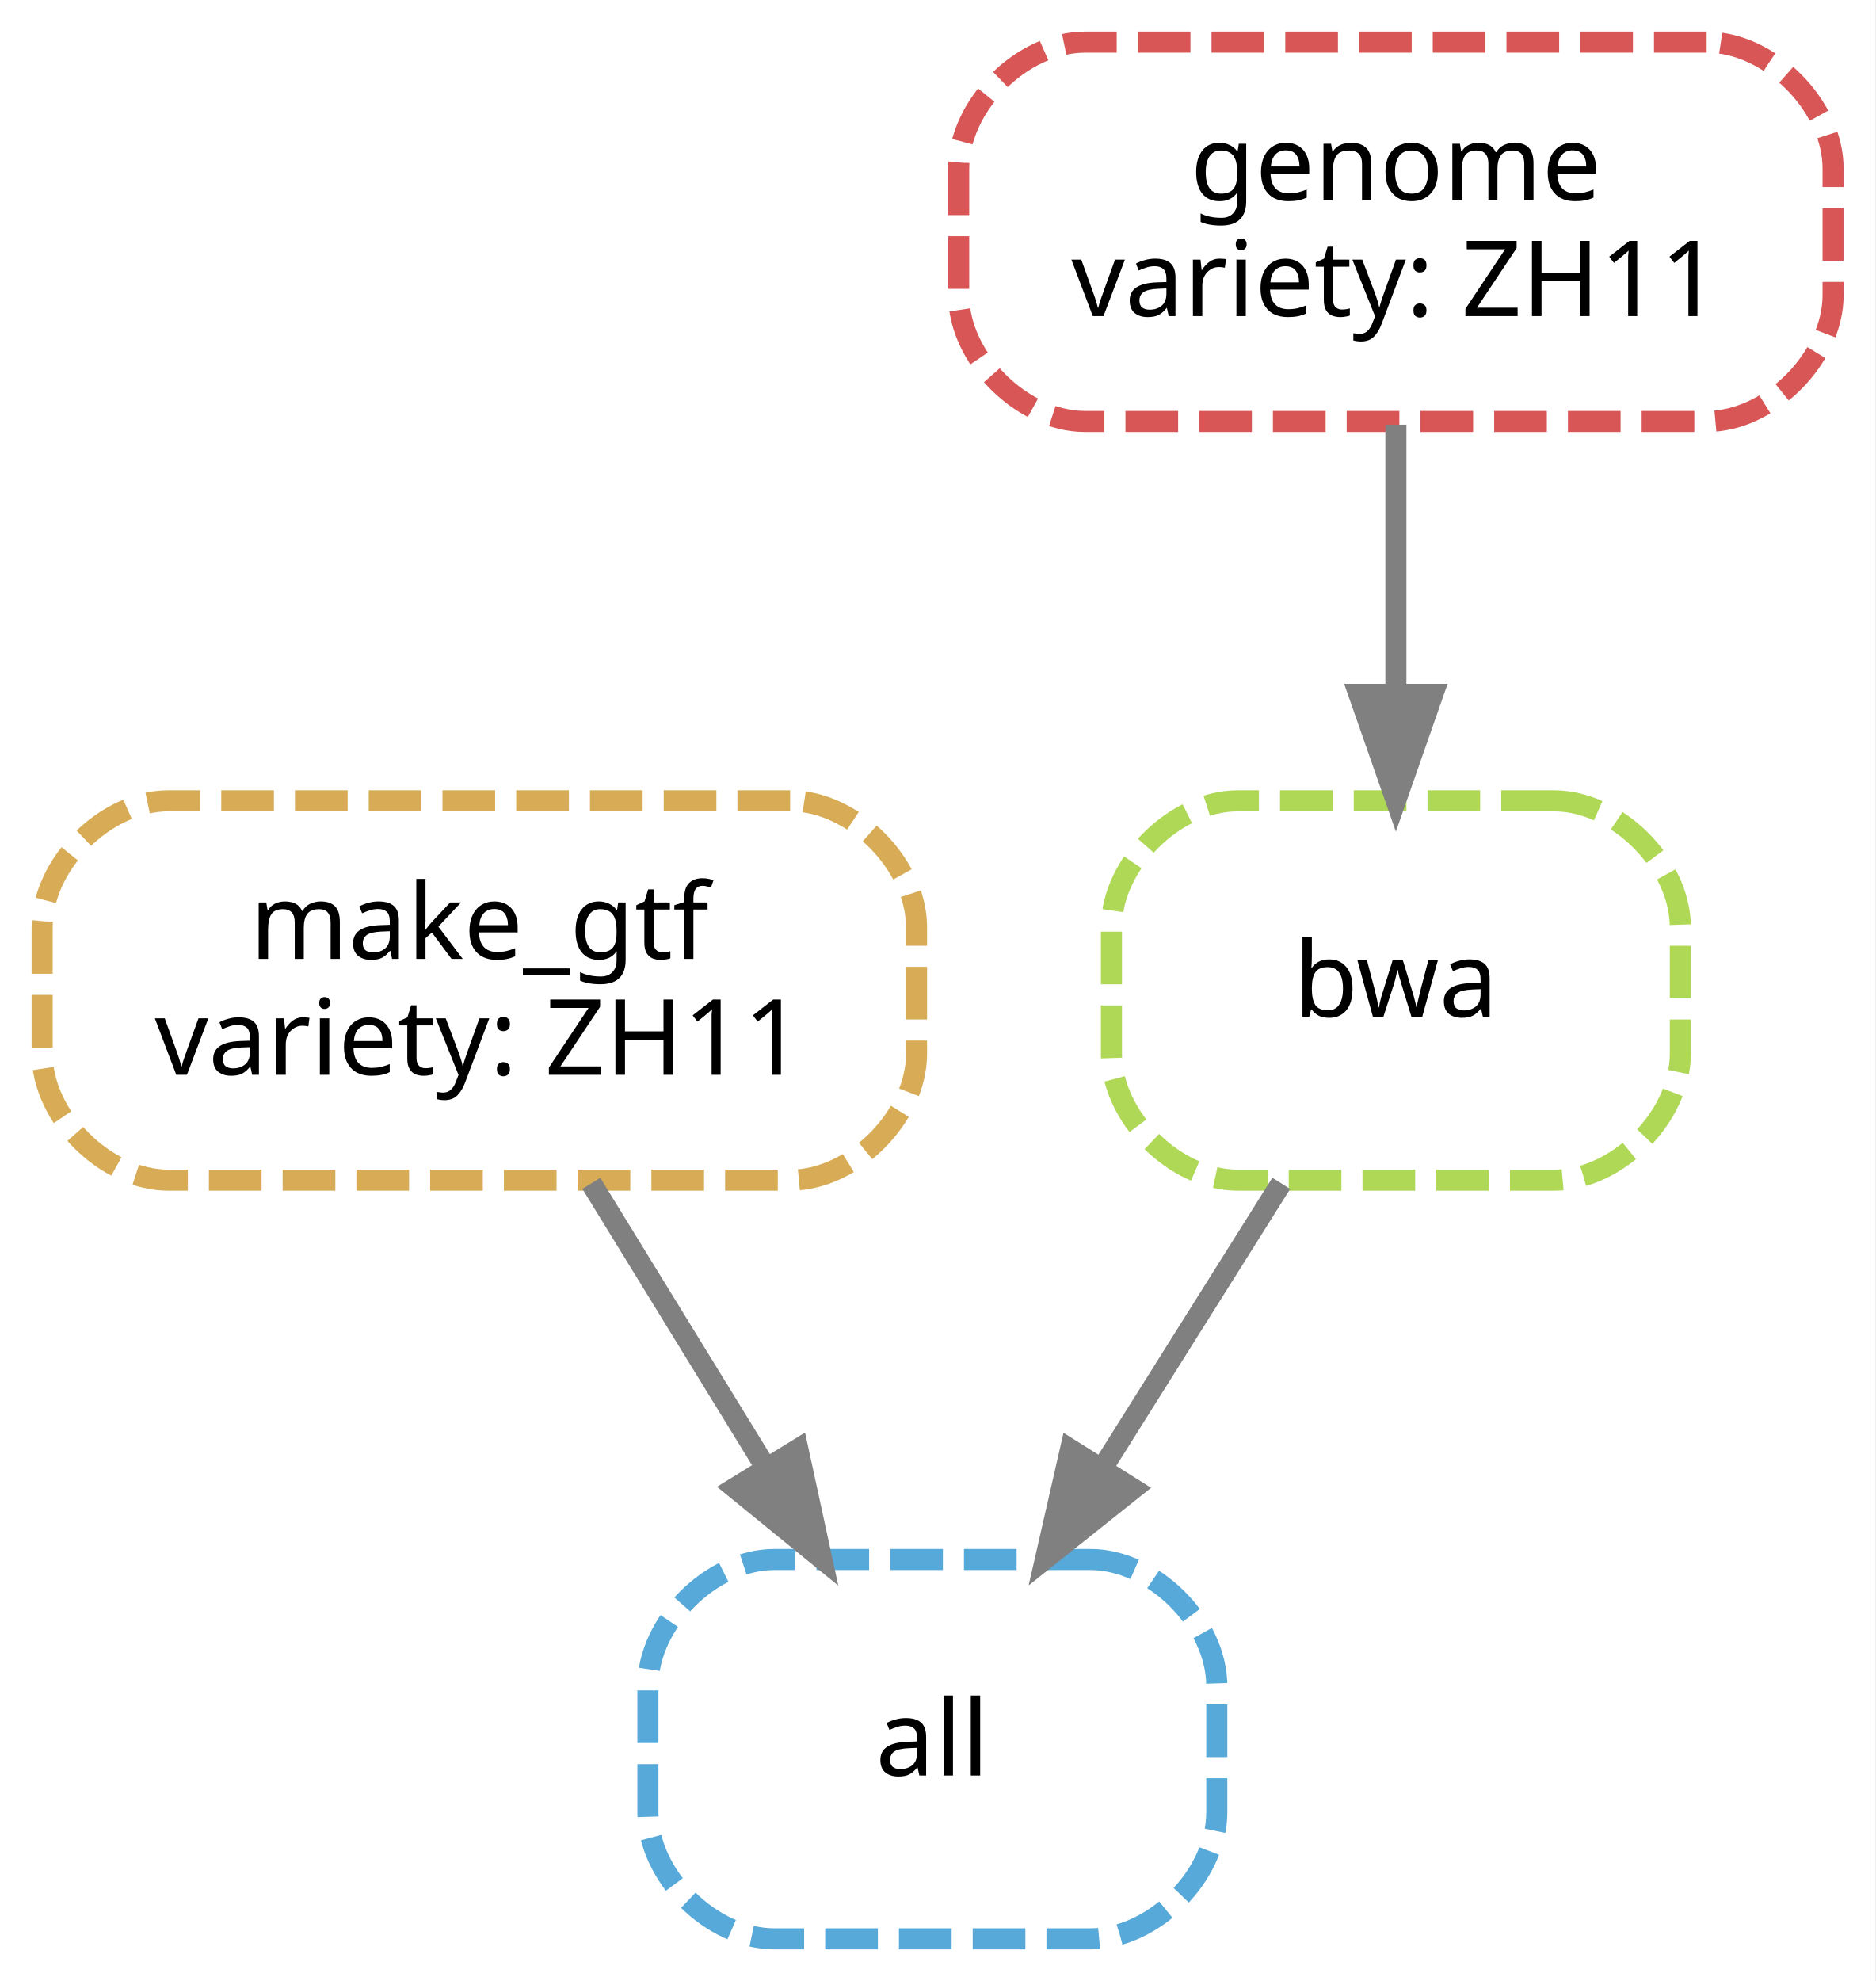
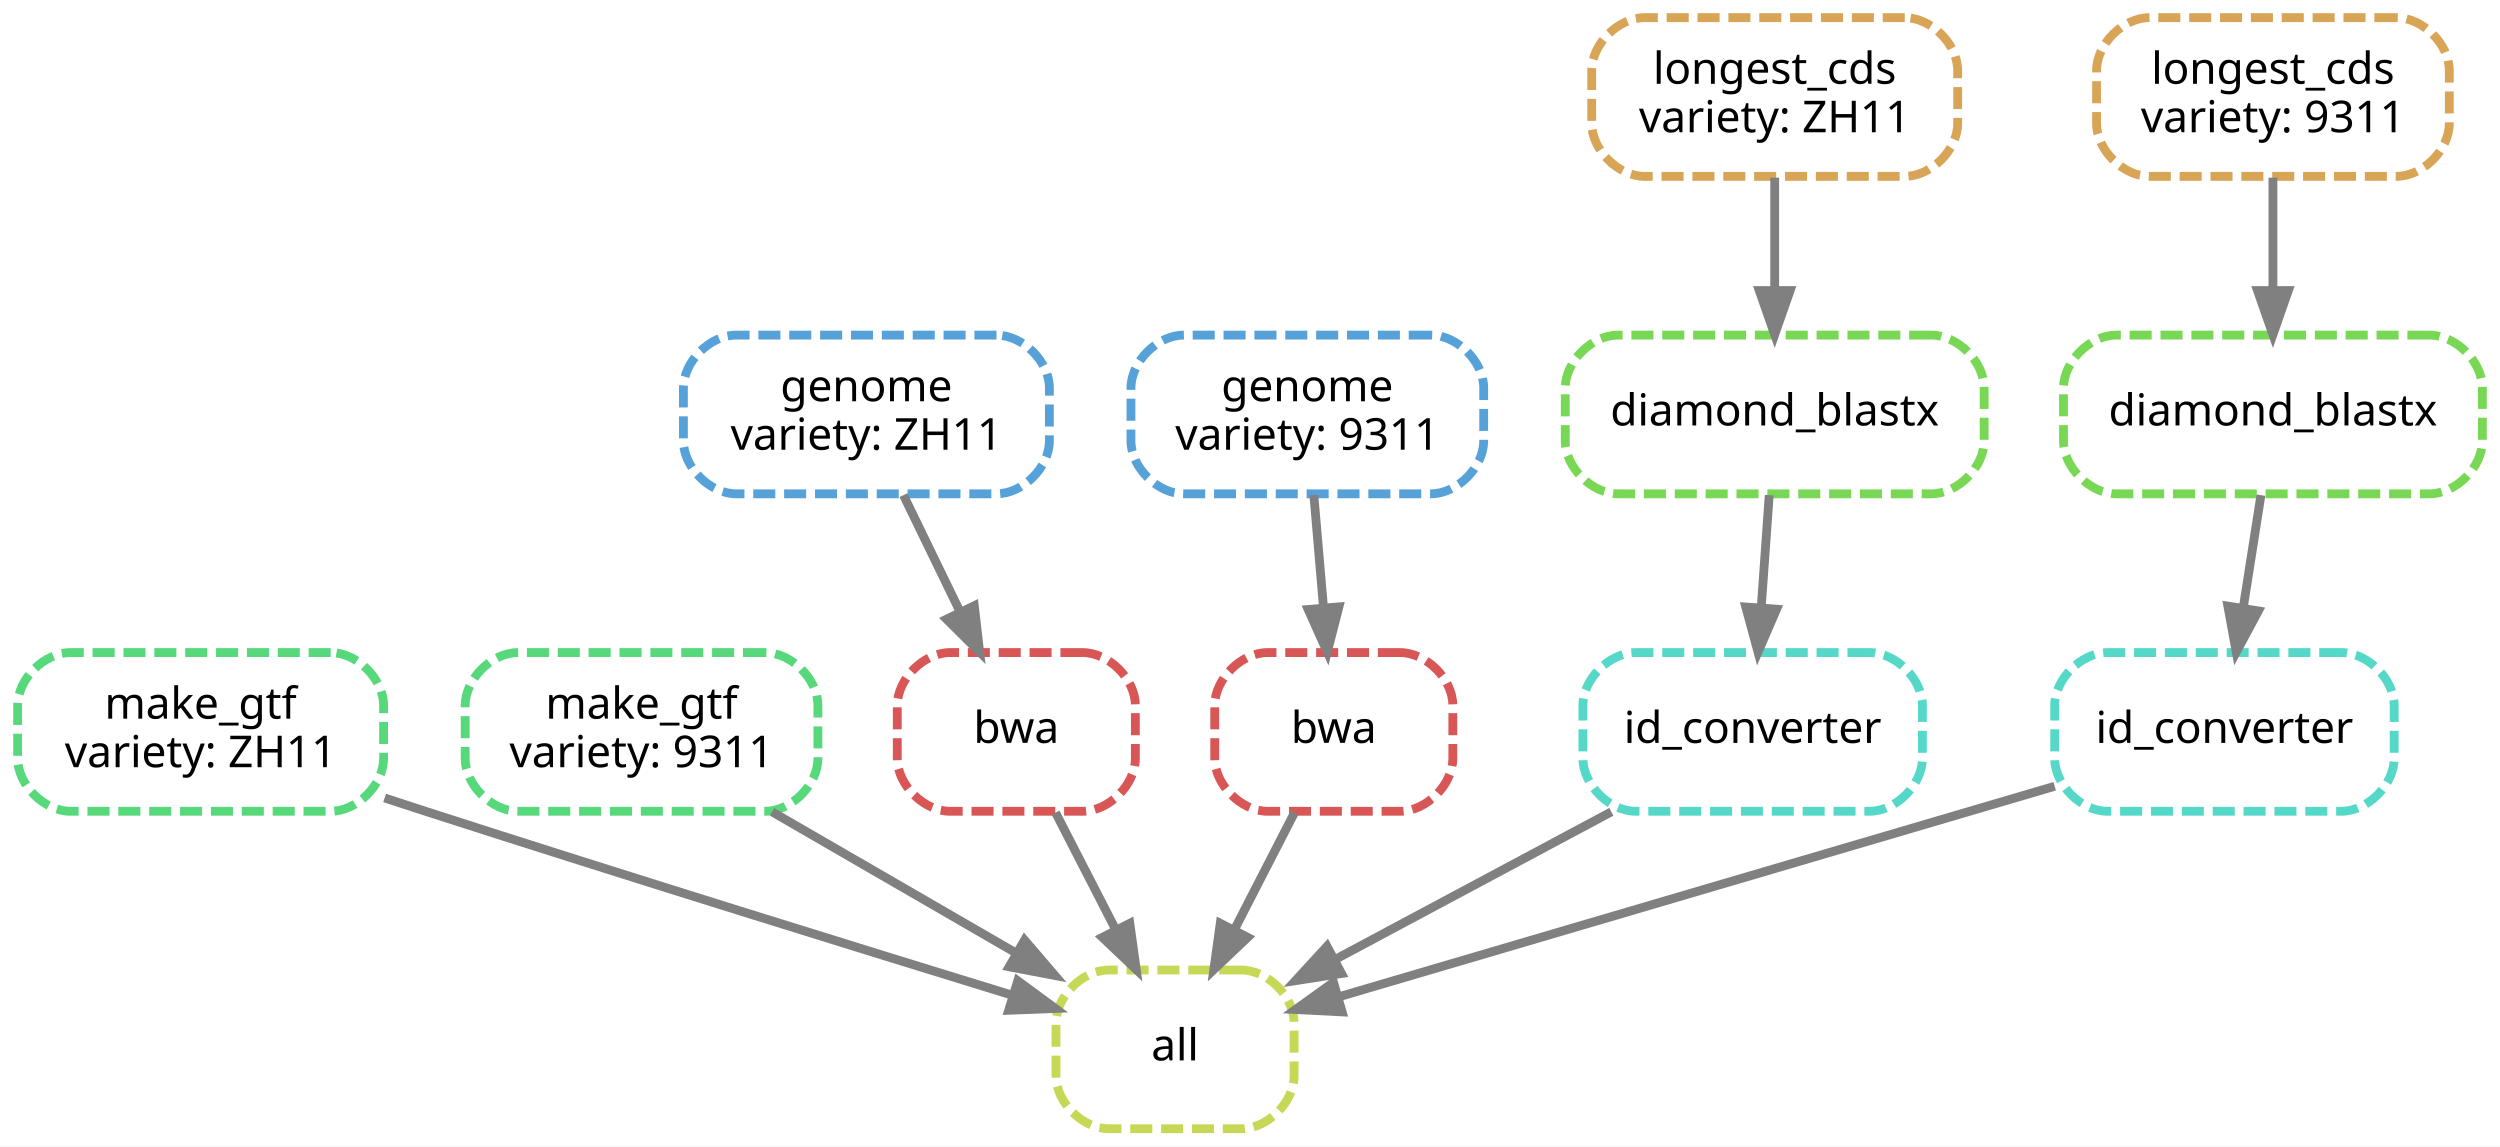
- <svg xmlns="http://www.w3.org/2000/svg" width="178pt" height="188pt" viewBox="0.00 0.00 178.00 188.00">
-   <g id="graph0" class="graph" transform="scale(1 1) rotate(0) translate(4 184)">
-     <polygon fill="white" stroke="transparent" points="-4,4 -4,-184 174,-184 174,4 -4,4" />
+ <svg xmlns="http://www.w3.org/2000/svg" width="567pt" height="260pt" viewBox="0.00 0.00 567.00 260.00">
+   <g id="graph0" class="graph" transform="scale(1 1) rotate(0) translate(4 256)">
+     <polygon fill="white" stroke="transparent" points="-4,4 -4,-256 563,-256 563,4 -4,4" />
    <g id="node1" class="node">
-       <path fill="none" stroke="#56a9d8" stroke-width="2" stroke-dasharray="5,2" d="M99.5,-36C99.5,-36 69.5,-36 69.5,-36 63.5,-36 57.5,-30 57.5,-24 57.5,-24 57.5,-12 57.5,-12 57.5,-6 63.5,0 69.5,0 69.5,0 99.5,0 99.5,0 105.5,0 111.5,-6 111.5,-12 111.5,-12 111.5,-24 111.5,-24 111.5,-30 105.5,-36 99.5,-36" />
-       <text text-anchor="middle" x="84.5" y="-15.5" font-family="sans" font-size="10.00">all</text>
+       <path fill="none" stroke="#c6d856" stroke-width="2" stroke-dasharray="5,2" d="M277.5,-36C277.5,-36 247.5,-36 247.5,-36 241.5,-36 235.5,-30 235.5,-24 235.5,-24 235.5,-12 235.5,-12 235.5,-6 241.5,0 247.5,0 247.5,0 277.5,0 277.5,0 283.5,0 289.5,-6 289.5,-12 289.5,-12 289.5,-24 289.5,-24 289.5,-30 283.5,-36 277.5,-36" />
+       <text text-anchor="middle" x="262.5" y="-15.5" font-family="sans" font-size="10.00">all</text>
    </g>
    <g id="node2" class="node">
-       <path fill="none" stroke="#d8ac56" stroke-width="2" stroke-dasharray="5,2" d="M71,-108C71,-108 12,-108 12,-108 6,-108 0,-102 0,-96 0,-96 0,-84 0,-84 0,-78 6,-72 12,-72 12,-72 71,-72 71,-72 77,-72 83,-78 83,-84 83,-84 83,-96 83,-96 83,-102 77,-108 71,-108" />
+       <path fill="none" stroke="#56d87b" stroke-width="2" stroke-dasharray="5,2" d="M71,-108C71,-108 12,-108 12,-108 6,-108 0,-102 0,-96 0,-96 0,-84 0,-84 0,-78 6,-72 12,-72 12,-72 71,-72 71,-72 77,-72 83,-78 83,-84 83,-84 83,-96 83,-96 83,-102 77,-108 71,-108" />
      <text text-anchor="middle" x="41.5" y="-93" font-family="sans" font-size="10.00">make_gtf</text>
      <text text-anchor="middle" x="41.5" y="-82" font-family="sans" font-size="10.00">variety: ZH11</text>
    </g>
    <g id="edge1" class="edge">
-       <path fill="none" stroke="grey" stroke-width="2" d="M52.13,-71.7C57.13,-63.56 63.19,-53.69 68.71,-44.7" />
-       <polygon fill="grey" stroke="grey" stroke-width="2" points="71.74,-46.46 73.99,-36.1 65.78,-42.79 71.74,-46.46" />
+       <path fill="none" stroke="grey" stroke-width="2" d="M83.23,-75.02C86.36,-73.99 89.48,-72.97 92.5,-72 138.29,-57.23 191.24,-40.83 225.72,-30.24" />
+       <polygon fill="grey" stroke="grey" stroke-width="2" points="226.83,-33.56 235.36,-27.28 224.77,-26.87 226.83,-33.56" />
    </g>
    <g id="node3" class="node">
-       <path fill="none" stroke="#afd856" stroke-width="2" stroke-dasharray="5,2" d="M143.5,-108C143.5,-108 113.5,-108 113.5,-108 107.5,-108 101.5,-102 101.5,-96 101.5,-96 101.5,-84 101.5,-84 101.5,-78 107.5,-72 113.5,-72 113.5,-72 143.5,-72 143.5,-72 149.5,-72 155.5,-78 155.5,-84 155.5,-84 155.5,-96 155.5,-96 155.5,-102 149.5,-108 143.5,-108" />
-       <text text-anchor="middle" x="128.5" y="-87.5" font-family="sans" font-size="10.00">bwa</text>
+       <path fill="none" stroke="#56d87b" stroke-width="2" stroke-dasharray="5,2" d="M169.5,-108C169.5,-108 113.5,-108 113.5,-108 107.5,-108 101.5,-102 101.5,-96 101.5,-96 101.5,-84 101.5,-84 101.5,-78 107.5,-72 113.5,-72 113.5,-72 169.5,-72 169.5,-72 175.5,-72 181.5,-78 181.5,-84 181.5,-84 181.5,-96 181.5,-96 181.5,-102 175.5,-108 169.5,-108" />
+       <text text-anchor="middle" x="141.5" y="-93" font-family="sans" font-size="10.00">make_gtf</text>
+       <text text-anchor="middle" x="141.5" y="-82" font-family="sans" font-size="10.00">variety: 9311</text>
    </g>
    <g id="edge2" class="edge">
-       <path fill="none" stroke="grey" stroke-width="2" d="M117.62,-71.7C112.51,-63.56 106.3,-53.69 100.66,-44.7" />
-       <polygon fill="grey" stroke="grey" stroke-width="2" points="103.54,-42.71 95.25,-36.1 97.61,-46.43 103.54,-42.71" />
+       <path fill="none" stroke="grey" stroke-width="2" d="M171.1,-71.88C187.78,-62.23 208.75,-50.1 226.39,-39.89" />
+       <polygon fill="grey" stroke="grey" stroke-width="2" points="228.37,-42.79 235.27,-34.75 224.87,-36.73 228.37,-42.79" />
    </g>
    <g id="node4" class="node">
-       <path fill="none" stroke="#d85656" stroke-width="2" stroke-dasharray="5,2" d="M158,-180C158,-180 99,-180 99,-180 93,-180 87,-174 87,-168 87,-168 87,-156 87,-156 87,-150 93,-144 99,-144 99,-144 158,-144 158,-144 164,-144 170,-150 170,-156 170,-156 170,-168 170,-168 170,-174 164,-180 158,-180" />
-       <text text-anchor="middle" x="128.5" y="-165" font-family="sans" font-size="10.00">genome</text>
-       <text text-anchor="middle" x="128.5" y="-154" font-family="sans" font-size="10.00">variety: ZH11</text>
+       <path fill="none" stroke="#d85656" stroke-width="2" stroke-dasharray="5,2" d="M241.5,-108C241.5,-108 211.5,-108 211.5,-108 205.5,-108 199.5,-102 199.5,-96 199.5,-96 199.5,-84 199.5,-84 199.5,-78 205.5,-72 211.5,-72 211.5,-72 241.5,-72 241.5,-72 247.5,-72 253.5,-78 253.5,-84 253.5,-84 253.5,-96 253.5,-96 253.5,-102 247.5,-108 241.5,-108" />
+       <text text-anchor="middle" x="226.5" y="-87.5" font-family="sans" font-size="10.00">bwa</text>
    </g>
    <g id="edge3" class="edge">
-       <path fill="none" stroke="grey" stroke-width="2" d="M128.5,-143.7C128.5,-135.98 128.5,-126.71 128.5,-118.11" />
-       <polygon fill="grey" stroke="grey" stroke-width="2" points="132,-118.1 128.5,-108.1 125,-118.1 132,-118.1" />
+       <path fill="none" stroke="grey" stroke-width="2" d="M235.4,-71.7C239.5,-63.73 244.45,-54.1 248.99,-45.26" />
+       <polygon fill="grey" stroke="grey" stroke-width="2" points="252.24,-46.6 253.7,-36.1 246.02,-43.4 252.24,-46.6" />
+     </g>
+     <g id="node5" class="node">
+       <path fill="none" stroke="#56a2d8" stroke-width="2" stroke-dasharray="5,2" d="M222,-180C222,-180 163,-180 163,-180 157,-180 151,-174 151,-168 151,-168 151,-156 151,-156 151,-150 157,-144 163,-144 163,-144 222,-144 222,-144 228,-144 234,-150 234,-156 234,-156 234,-168 234,-168 234,-174 228,-180 222,-180" />
+       <text text-anchor="middle" x="192.5" y="-165" font-family="sans" font-size="10.00">genome</text>
+       <text text-anchor="middle" x="192.5" y="-154" font-family="sans" font-size="10.00">variety: ZH11</text>
+     </g>
+     <g id="edge7" class="edge">
+       <path fill="none" stroke="grey" stroke-width="2" d="M200.9,-143.7C204.77,-135.73 209.45,-126.1 213.74,-117.26" />
+       <polygon fill="grey" stroke="grey" stroke-width="2" points="216.97,-118.63 218.19,-108.1 210.67,-115.57 216.97,-118.63" />
+     </g>
+     <g id="node6" class="node">
+       <path fill="none" stroke="#d85656" stroke-width="2" stroke-dasharray="5,2" d="M313.5,-108C313.5,-108 283.5,-108 283.5,-108 277.5,-108 271.5,-102 271.5,-96 271.5,-96 271.5,-84 271.5,-84 271.5,-78 277.5,-72 283.5,-72 283.5,-72 313.5,-72 313.5,-72 319.5,-72 325.5,-78 325.5,-84 325.5,-84 325.5,-96 325.5,-96 325.5,-102 319.5,-108 313.5,-108" />
+       <text text-anchor="middle" x="298.5" y="-87.5" font-family="sans" font-size="10.00">bwa</text>
+     </g>
+     <g id="edge4" class="edge">
+       <path fill="none" stroke="grey" stroke-width="2" d="M289.6,-71.7C285.5,-63.73 280.55,-54.1 276.01,-45.26" />
+       <polygon fill="grey" stroke="grey" stroke-width="2" points="278.98,-43.4 271.3,-36.1 272.76,-46.6 278.98,-43.4" />
+     </g>
+     <g id="node7" class="node">
+       <path fill="none" stroke="#56a2d8" stroke-width="2" stroke-dasharray="5,2" d="M320.5,-180C320.5,-180 264.5,-180 264.5,-180 258.5,-180 252.5,-174 252.5,-168 252.5,-168 252.5,-156 252.5,-156 252.5,-150 258.5,-144 264.5,-144 264.5,-144 320.5,-144 320.5,-144 326.5,-144 332.5,-150 332.5,-156 332.5,-156 332.5,-168 332.5,-168 332.5,-174 326.5,-180 320.5,-180" />
+       <text text-anchor="middle" x="292.5" y="-165" font-family="sans" font-size="10.00">genome</text>
+       <text text-anchor="middle" x="292.5" y="-154" font-family="sans" font-size="10.00">variety: 9311</text>
+     </g>
+     <g id="edge8" class="edge">
+       <path fill="none" stroke="grey" stroke-width="2" d="M293.98,-143.7C294.64,-135.98 295.44,-126.71 296.18,-118.11" />
+       <polygon fill="grey" stroke="grey" stroke-width="2" points="299.67,-118.37 297.03,-108.1 292.69,-117.77 299.67,-118.37" />
+     </g>
+     <g id="node8" class="node">
+       <path fill="none" stroke="#56d8c9" stroke-width="2" stroke-dasharray="5,2" d="M420,-108C420,-108 367,-108 367,-108 361,-108 355,-102 355,-96 355,-96 355,-84 355,-84 355,-78 361,-72 367,-72 367,-72 420,-72 420,-72 426,-72 432,-78 432,-84 432,-84 432,-96 432,-96 432,-102 426,-108 420,-108" />
+       <text text-anchor="middle" x="393.5" y="-87.5" font-family="sans" font-size="10.00">id_converter</text>
+     </g>
+     <g id="edge5" class="edge">
+       <path fill="none" stroke="grey" stroke-width="2" d="M361.45,-71.88C342.49,-61.74 318.41,-48.88 298.76,-38.37" />
+       <polygon fill="grey" stroke="grey" stroke-width="2" points="300.26,-35.21 289.79,-33.58 296.96,-41.38 300.26,-35.21" />
+     </g>
+     <g id="node9" class="node">
+       <path fill="none" stroke="#78d856" stroke-width="2" stroke-dasharray="5,2" d="M434,-180C434,-180 363,-180 363,-180 357,-180 351,-174 351,-168 351,-168 351,-156 351,-156 351,-150 357,-144 363,-144 363,-144 434,-144 434,-144 440,-144 446,-150 446,-156 446,-156 446,-168 446,-168 446,-174 440,-180 434,-180" />
+       <text text-anchor="middle" x="398.5" y="-159.5" font-family="sans" font-size="10.00">diamond_blastx</text>
+     </g>
+     <g id="edge9" class="edge">
+       <path fill="none" stroke="grey" stroke-width="2" d="M397.26,-143.7C396.71,-135.98 396.05,-126.71 395.44,-118.11" />
+       <polygon fill="grey" stroke="grey" stroke-width="2" points="398.93,-117.83 394.72,-108.1 391.94,-118.33 398.93,-117.83" />
+     </g>
+     <g id="node10" class="node">
+       <path fill="none" stroke="#d8a456" stroke-width="2" stroke-dasharray="5,2" d="M428,-252C428,-252 369,-252 369,-252 363,-252 357,-246 357,-240 357,-240 357,-228 357,-228 357,-222 363,-216 369,-216 369,-216 428,-216 428,-216 434,-216 440,-222 440,-228 440,-228 440,-240 440,-240 440,-246 434,-252 428,-252" />
+       <text text-anchor="middle" x="398.5" y="-237" font-family="sans" font-size="10.00">longest_cds</text>
+       <text text-anchor="middle" x="398.5" y="-226" font-family="sans" font-size="10.00">variety: ZH11</text>
+     </g>
+     <g id="edge10" class="edge">
+       <path fill="none" stroke="grey" stroke-width="2" d="M398.5,-215.7C398.5,-207.98 398.5,-198.71 398.5,-190.11" />
+       <polygon fill="grey" stroke="grey" stroke-width="2" points="402,-190.1 398.5,-180.1 395,-190.1 402,-190.1" />
+     </g>
+     <g id="node11" class="node">
+       <path fill="none" stroke="#56d8c9" stroke-width="2" stroke-dasharray="5,2" d="M527,-108C527,-108 474,-108 474,-108 468,-108 462,-102 462,-96 462,-96 462,-84 462,-84 462,-78 468,-72 474,-72 474,-72 527,-72 527,-72 533,-72 539,-78 539,-84 539,-84 539,-96 539,-96 539,-102 533,-108 527,-108" />
+       <text text-anchor="middle" x="500.5" y="-87.5" font-family="sans" font-size="10.00">id_converter</text>
+     </g>
+     <g id="edge6" class="edge">
+       <path fill="none" stroke="grey" stroke-width="2" d="M462,-77.68C417.2,-64.5 343.76,-42.9 299.58,-29.91" />
+       <polygon fill="grey" stroke="grey" stroke-width="2" points="300.4,-26.5 289.82,-27.04 298.43,-33.22 300.4,-26.5" />
+     </g>
+     <g id="node12" class="node">
+       <path fill="none" stroke="#78d856" stroke-width="2" stroke-dasharray="5,2" d="M547,-180C547,-180 476,-180 476,-180 470,-180 464,-174 464,-168 464,-168 464,-156 464,-156 464,-150 470,-144 476,-144 476,-144 547,-144 547,-144 553,-144 559,-150 559,-156 559,-156 559,-168 559,-168 559,-174 553,-180 547,-180" />
+       <text text-anchor="middle" x="511.5" y="-159.5" font-family="sans" font-size="10.00">diamond_blastx</text>
+     </g>
+     <g id="edge11" class="edge">
+       <path fill="none" stroke="grey" stroke-width="2" d="M508.78,-143.7C507.57,-135.98 506.11,-126.71 504.76,-118.11" />
+       <polygon fill="grey" stroke="grey" stroke-width="2" points="508.2,-117.44 503.19,-108.1 501.28,-118.53 508.2,-117.44" />
+     </g>
+     <g id="node13" class="node">
+       <path fill="none" stroke="#d8a456" stroke-width="2" stroke-dasharray="5,2" d="M539.5,-252C539.5,-252 483.5,-252 483.5,-252 477.5,-252 471.5,-246 471.5,-240 471.5,-240 471.5,-228 471.5,-228 471.5,-222 477.5,-216 483.5,-216 483.5,-216 539.5,-216 539.5,-216 545.5,-216 551.5,-222 551.5,-228 551.5,-228 551.5,-240 551.5,-240 551.5,-246 545.5,-252 539.5,-252" />
+       <text text-anchor="middle" x="511.5" y="-237" font-family="sans" font-size="10.00">longest_cds</text>
+       <text text-anchor="middle" x="511.5" y="-226" font-family="sans" font-size="10.00">variety: 9311</text>
+     </g>
+     <g id="edge12" class="edge">
+       <path fill="none" stroke="grey" stroke-width="2" d="M511.5,-215.7C511.5,-207.98 511.5,-198.71 511.5,-190.11" />
+       <polygon fill="grey" stroke="grey" stroke-width="2" points="515,-190.1 511.5,-180.1 508,-190.1 515,-190.1" />
    </g>
  </g>
</svg>
